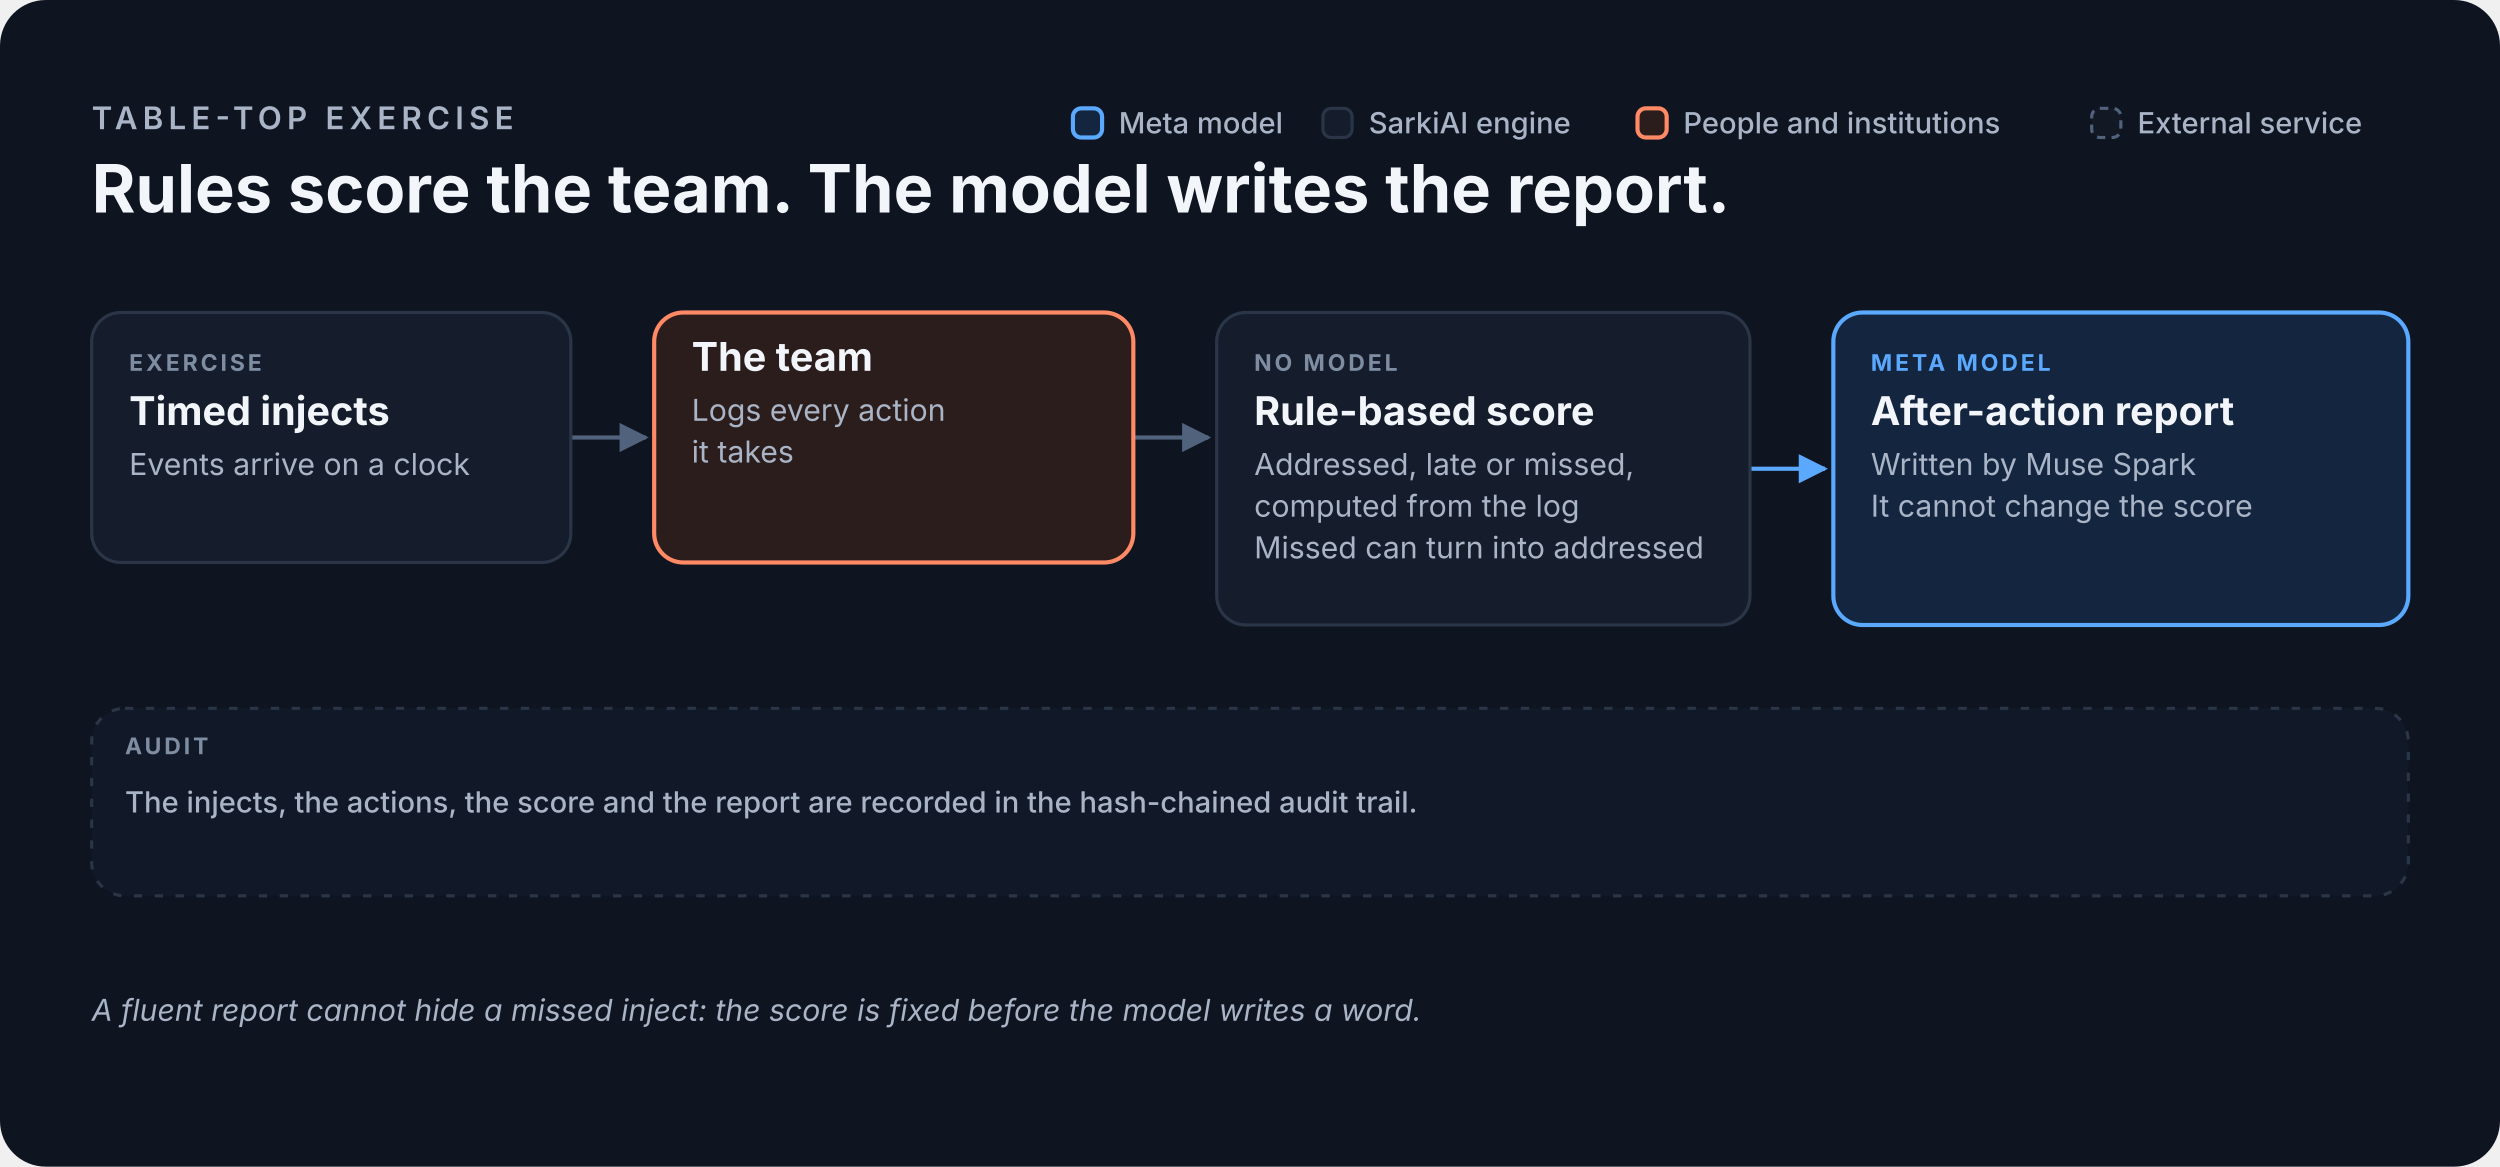
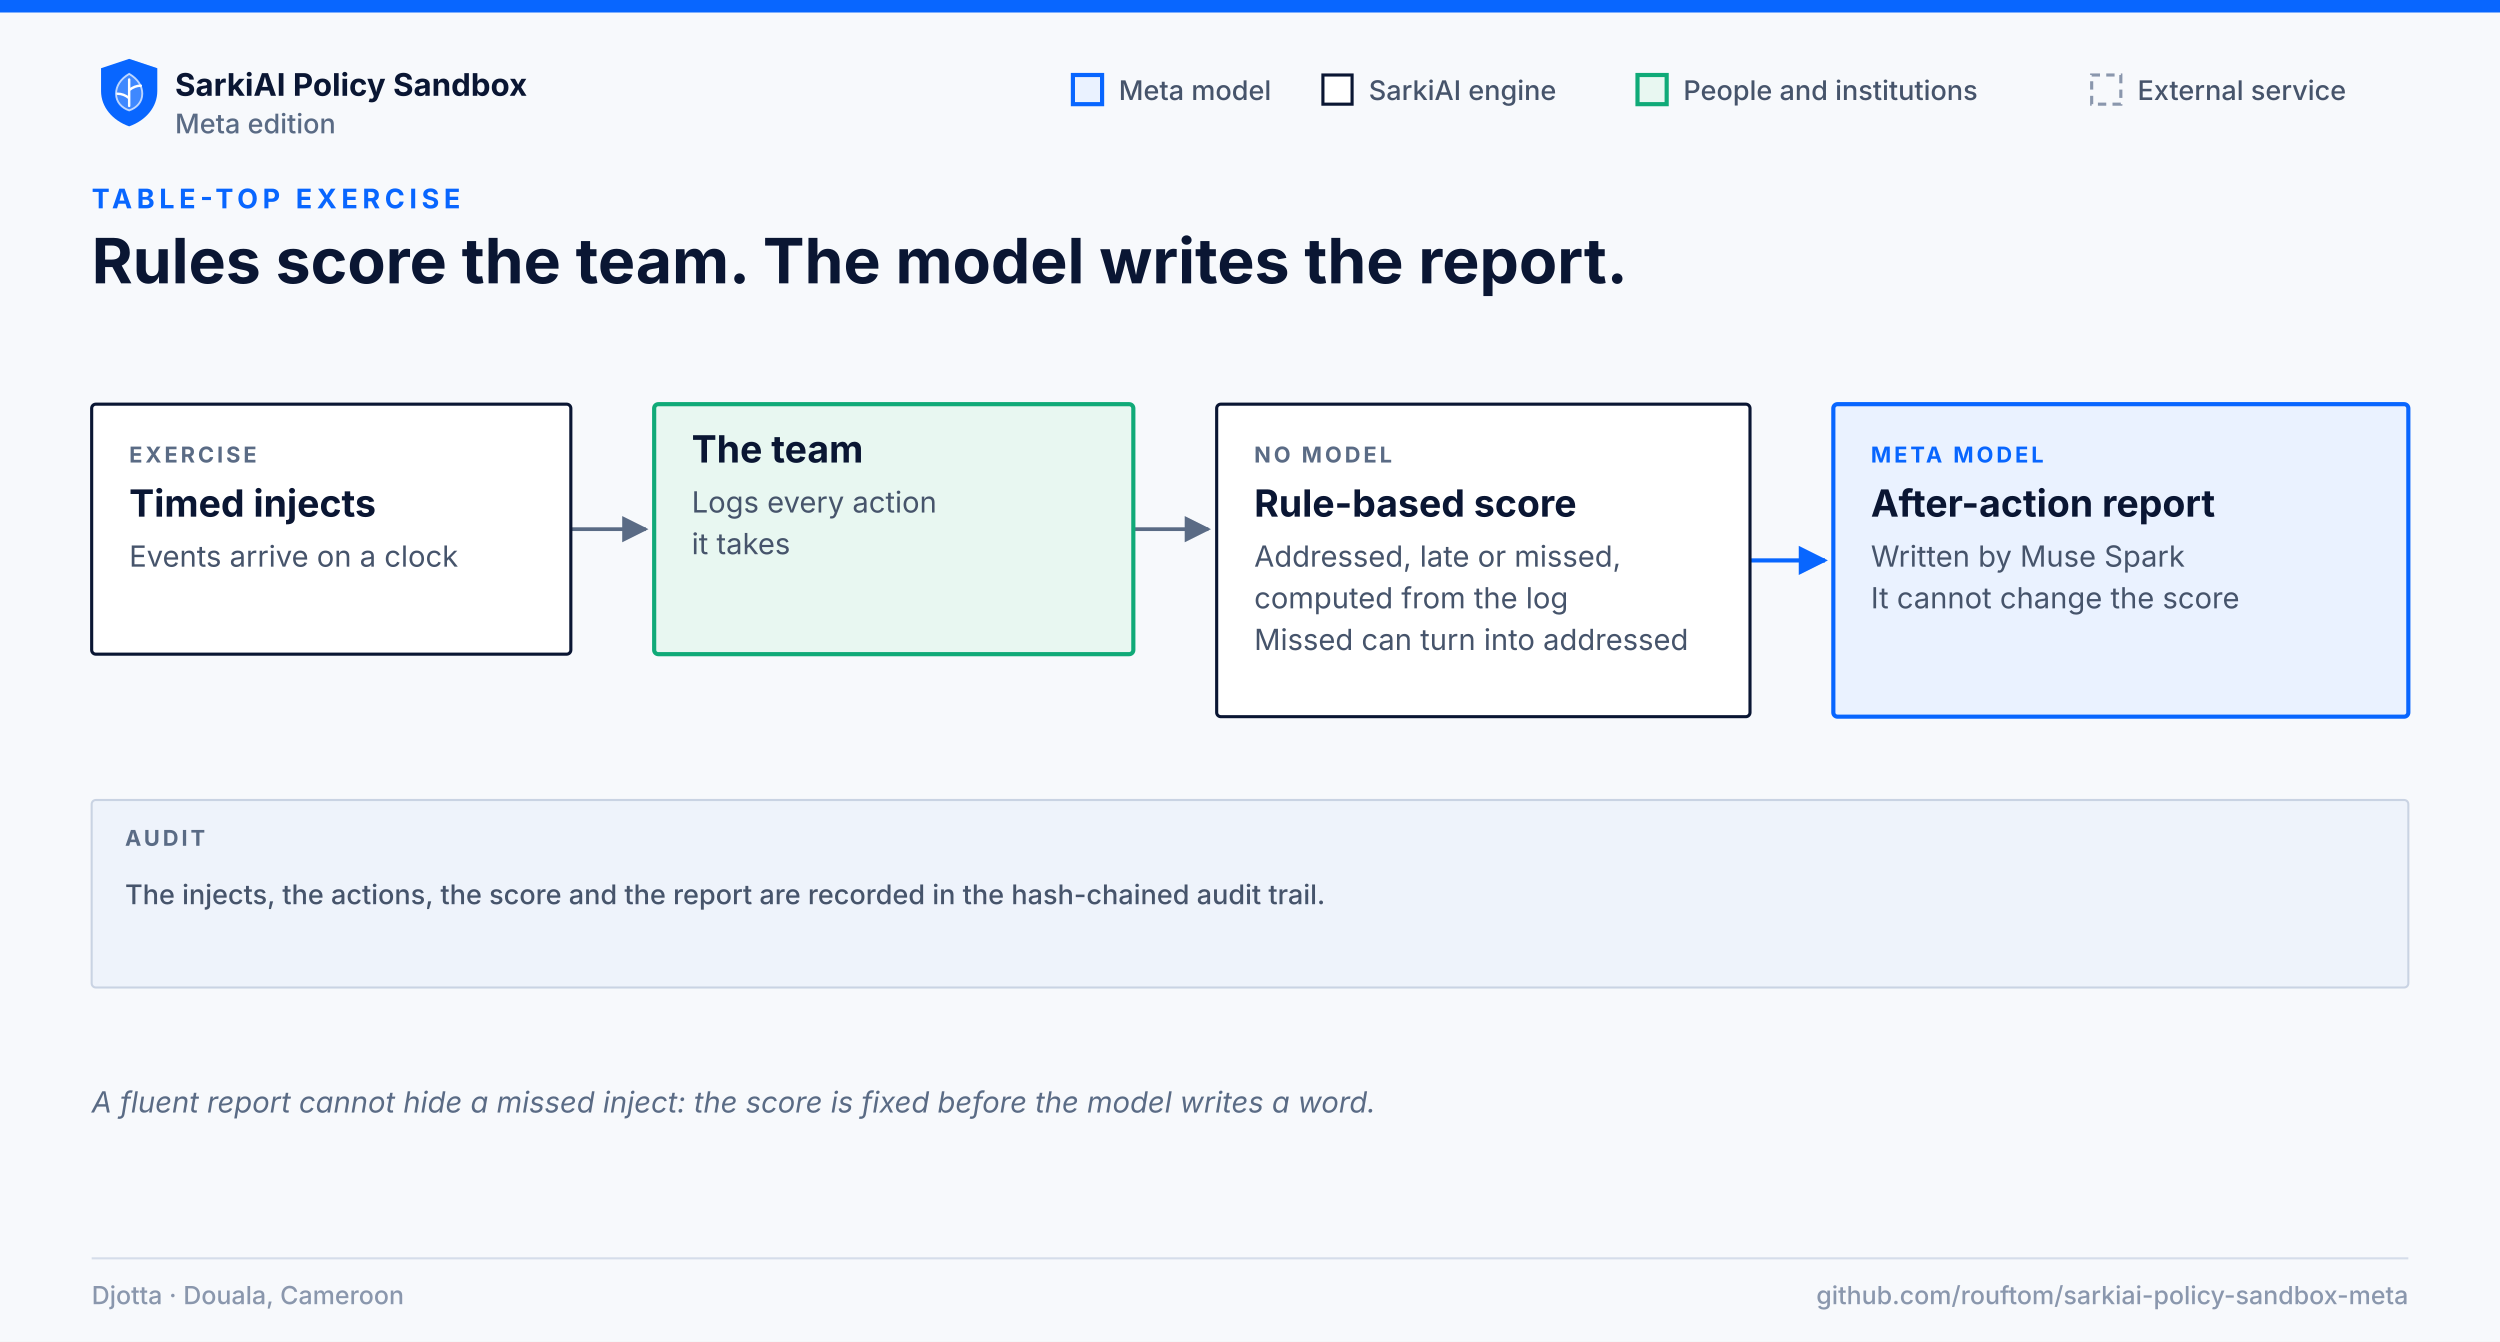
- <svg xmlns="http://www.w3.org/2000/svg" viewBox="0 0 1200 560" width="1200" height="560" role="img" aria-labelledby="t d">
+ <svg xmlns="http://www.w3.org/2000/svg" viewBox="0 0 1200 644" width="1200" height="644" role="img" aria-labelledby="t d">
  <defs>
    <marker id="a" viewBox="0 0 10 10" refX="9" refY="5" markerWidth="7" markerHeight="7" orient="auto-start-reverse">
-       <path d="M0 0 L10 5 L0 10 z" fill="#50627C" />
+       <path d="M0 0 L10 5 L0 10 z" fill="#5A6B85" />
    </marker>
    <marker id="am" viewBox="0 0 10 10" refX="9" refY="5" markerWidth="7" markerHeight="7" orient="auto-start-reverse">
-       <path d="M0 0 L10 5 L0 10 z" fill="#5AA9FF" />
+       <path d="M0 0 L10 5 L0 10 z" fill="#0866FF" />
    </marker>
  </defs>
  <style>
- .kicker{font:600 15px 'Inter','Segoe UI',Roboto,Helvetica,Arial,sans-serif;letter-spacing:2.5px;fill:#A9B4C6}
- .head{font:700 32px 'Inter','Segoe UI',Roboto,Helvetica,Arial,sans-serif;fill:#F2F5FA}
- .name{font:700 19px 'Inter','Segoe UI',Roboto,Helvetica,Arial,sans-serif;fill:#F2F5FA}
- .sub{font:400 14.5px 'Inter','Segoe UI',Roboto,Helvetica,Arial,sans-serif;fill:#A9B4C6}
- .note{font:italic 400 14.5px 'Inter','Segoe UI',Roboto,Helvetica,Arial,sans-serif;fill:#A9B4C6}
- .tag{font:700 11px 'Inter','Segoe UI',Roboto,Helvetica,Arial,sans-serif;letter-spacing:1.4px;fill:#5AA9FF}
- .tagh{font:700 11px 'Inter','Segoe UI',Roboto,Helvetica,Arial,sans-serif;letter-spacing:1.4px;fill:#FF8A65}
- .tags{font:700 11px 'Inter','Segoe UI',Roboto,Helvetica,Arial,sans-serif;letter-spacing:1.4px;fill:#7F8DA3}
- .legend{font:500 14px 'Inter','Segoe UI',Roboto,Helvetica,Arial,sans-serif;fill:#A9B4C6}
- .flow{fill:none;stroke:#50627C;stroke-width:2}
- .dash{fill:none;stroke:#50627C;stroke-width:2;stroke-dasharray:6 6}
- .metaflow{fill:none;stroke:#5AA9FF;stroke-width:2}
- .band{fill:#111827;stroke:#2A3648;stroke-width:1.5;stroke-dasharray:4 6}
+ .brand{font:700 15px 'Montserrat','Inter','Segoe UI',Roboto,Helvetica,Arial,sans-serif;fill:#0A1633}
+ .edition{font:500 13px 'Inter','Segoe UI',Roboto,Helvetica,Arial,sans-serif;fill:#5A6B85}
+ .kicker{font:700 13px 'Inter','Segoe UI',Roboto,Helvetica,Arial,sans-serif;letter-spacing:2.2px;fill:#0866FF}
+ .head{font:700 30px 'Montserrat','Inter','Segoe UI',Roboto,Helvetica,Arial,sans-serif;fill:#0A1633}
+ .name{font:700 18px 'Inter','Segoe UI',Roboto,Helvetica,Arial,sans-serif;fill:#0A1633}
+ .sub{font:400 14px 'Inter','Segoe UI',Roboto,Helvetica,Arial,sans-serif;fill:#46546B}
+ .note{font:italic 400 14px 'Inter','Segoe UI',Roboto,Helvetica,Arial,sans-serif;fill:#5A6B85}
+ .tag{font:700 10.5px 'Inter','Segoe UI',Roboto,Helvetica,Arial,sans-serif;letter-spacing:1.4px;fill:#0866FF}
+ .tagh{font:700 10.5px 'Inter','Segoe UI',Roboto,Helvetica,Arial,sans-serif;letter-spacing:1.4px;fill:#0B8A62}
+ .tags{font:700 10.5px 'Inter','Segoe UI',Roboto,Helvetica,Arial,sans-serif;letter-spacing:1.4px;fill:#5A6B85}
+ .legend{font:500 13px 'Inter','Segoe UI',Roboto,Helvetica,Arial,sans-serif;fill:#46546B}
+ .foot{font:500 12px 'Inter','Segoe UI',Roboto,Helvetica,Arial,sans-serif;fill:#8A97AD}
+ .flow{fill:none;stroke:#5A6B85;stroke-width:1.8}
+ .dash{fill:none;stroke:#5A6B85;stroke-width:1.8;stroke-dasharray:6 5}
+ .metaflow{fill:none;stroke:#0866FF;stroke-width:2}
+ .band{fill:#EEF3FB;stroke:#C9D3E3;stroke-width:1}
</style>
-   <rect width="1200" height="560" rx="22" fill="#0E1420" />
-   <text class="kicker" x="44" y="62">TABLE-TOP EXERCISE</text>
-   <text class="head" x="44" y="102">Rules score the team. The model writes the report.</text>
-   <path class="flow" d="M274 210 H310" marker-end="url(#a)" />
-   <path class="flow" d="M544 210 H580" marker-end="url(#a)" />
-   <path class="metaflow" d="M840 225 H876" marker-end="url(#am)" />
-   <rect class="band" x="44" y="340" width="1112" height="90" rx="16" />
-   <rect x="1004" y="52" width="14" height="14" rx="4" fill="#121925" stroke="#50627C" stroke-width="1.5" stroke-dasharray="4 3" />
-   <text class="legend" x="1026" y="64">External service</text>
-   <rect x="786" y="52" width="14" height="14" rx="4" fill="#2B1D1C" stroke="#FF8A65" stroke-width="2" />
-   <text class="legend" x="808" y="64">People and institutions</text>
-   <rect x="635" y="52" width="14" height="14" rx="4" fill="#151D2C" stroke="#2A3648" stroke-width="1.5" />
-   <text class="legend" x="657" y="64">SarkiAI engine</text>
-   <rect x="515" y="52" width="14" height="14" rx="4" fill="#14263F" stroke="#5AA9FF" stroke-width="2" />
-   <text class="legend" x="537" y="64">Meta model</text>
-   <rect x="44" y="150" width="230" height="120" rx="14" fill="#151D2C" stroke="#2A3648" stroke-width="1.5" />
-   <text class="tags" x="62" y="178">EXERCISE</text>
-   <text class="name" x="62" y="204">Timed injects</text>
-   <text class="sub" x="62" y="228">Events arrive on a clock</text>
-   <rect x="314" y="150" width="230" height="120" rx="14" fill="#2B1D1C" stroke="#FF8A65" stroke-width="2" />
-   <text class="name" x="332" y="178">The team</text>
-   <text class="sub" x="332" y="202">Logs every action</text>
-   <text class="sub" x="332" y="222">it takes</text>
-   <rect x="584" y="150" width="256" height="150" rx="14" fill="#151D2C" stroke="#2A3648" stroke-width="1.5" />
-   <text class="tags" x="602" y="178">NO MODEL</text>
-   <text class="name" x="602" y="204">Rule-based score</text>
-   <text class="sub" x="602" y="228">Addressed, late or missed,</text>
-   <text class="sub" x="602" y="248">computed from the log</text>
-   <text class="sub" x="602" y="268">Missed can turn into addressed</text>
-   <rect x="880" y="150" width="276" height="150" rx="14" fill="#14263F" stroke="#5AA9FF" stroke-width="2" />
-   <text class="tag" x="898" y="178">META MODEL</text>
-   <text class="name" x="898" y="204">After-action report</text>
-   <text class="sub" x="898" y="228">Written by Muse Spark</text>
-   <text class="sub" x="898" y="248">It cannot change the score</text>
-   <text class="tags" x="60" y="362">AUDIT</text>
-   <text class="legend" x="60" y="390" text-anchor="start">The injects, the actions, the score and the report are recorded in the hash-chained audit trail.</text>
-   <text class="note" x="44" y="490" text-anchor="start">A fluent report cannot hide a missed inject: the score is fixed before the model writes a word.</text>
+   <rect width="1200" height="644" fill="#F7F9FC" />
+   <rect x="0" y="0" width="1200" height="6" fill="#0866FF" />
+   <g transform="translate(44,26) scale(0.9)">
+     <path d="M20 2.5 35 7.5v12.2c0 8.4-6 15.6-15 18.8-9-3.2-15-10.4-15-18.8V7.5L20 2.5Z" fill="#0866FF" />
+     <path d="M20 10.5c4.6 2.7 7 6.4 7 10.6 0 4.5-3.1 7.6-7 8.9-3.9-1.3-7-4.4-7-8.9 0-4.2 2.4-7.9 7-10.6Z" fill="#FFFFFF" fill-opacity="0.22" stroke="#FFFFFF" stroke-opacity="0.7" stroke-width="1" />
+     <path d="M20 13.5v14.1M20 19.2c1.9-1.6 4-2.4 6.2-2.4M20 23.5c-1.9-1.6-4-2.4-6.2-2.4" stroke="#FFFFFF" stroke-width="1.3" stroke-linecap="round" fill="none" />
+   </g>
+   <text class="brand" x="84" y="46">SarkiAI Policy Sandbox</text>
+   <text class="edition" x="84" y="64">Meta edition</text>
+   <text class="kicker" x="44" y="100">TABLE-TOP EXERCISE</text>
+   <text class="head" x="44" y="136">Rules score the team. The model writes the report.</text>
+   <line x1="44" y1="604" x2="1156" y2="604" stroke="#D5DDEA" stroke-width="1" />
+   <text class="foot" x="44" y="626">Djotta · Douala, Cameroon</text>
+   <text class="foot" x="1156" y="626" text-anchor="end">github.com/rouftom/sarkiai-policy-sandbox-meta</text>
+   <rect x="1004" y="36" width="14" height="14" fill="#F7F9FC" stroke="#8A97AD" stroke-width="1.5" stroke-dasharray="4 3" />
+   <text class="legend" x="1026" y="48">External service</text>
+   <rect x="786" y="36" width="14" height="14" fill="#E8F7F1" stroke="#10AA78" stroke-width="2" />
+   <text class="legend" x="808" y="48">People and institutions</text>
+   <rect x="635" y="36" width="14" height="14" fill="#FFFFFF" stroke="#0A1633" stroke-width="1.5" />
+   <text class="legend" x="657" y="48">SarkiAI engine</text>
+   <rect x="515" y="36" width="14" height="14" fill="#EAF2FF" stroke="#0866FF" stroke-width="2" />
+   <text class="legend" x="537" y="48">Meta model</text>
+   <g transform="translate(0,44)">
+     <path class="flow" d="M274 210 H310" marker-end="url(#a)" />
+     <path class="flow" d="M544 210 H580" marker-end="url(#a)" />
+     <path class="metaflow" d="M840 225 H876" marker-end="url(#am)" />
+     <rect class="band" x="44" y="340" width="1112" height="90" rx="2" />
+     <rect x="44" y="150" width="230" height="120" rx="2" fill="#FFFFFF" stroke="#0A1633" stroke-width="1.5" />
+     <text class="tags" x="62" y="178">EXERCISE</text>
+     <text class="name" x="62" y="204">Timed injects</text>
+     <text class="sub" x="62" y="228">Events arrive on a clock</text>
+     <rect x="314" y="150" width="230" height="120" rx="2" fill="#E8F7F1" stroke="#10AA78" stroke-width="2" />
+     <text class="name" x="332" y="178">The team</text>
+     <text class="sub" x="332" y="202">Logs every action</text>
+     <text class="sub" x="332" y="222">it takes</text>
+     <rect x="584" y="150" width="256" height="150" rx="2" fill="#FFFFFF" stroke="#0A1633" stroke-width="1.5" />
+     <text class="tags" x="602" y="178">NO MODEL</text>
+     <text class="name" x="602" y="204">Rule-based score</text>
+     <text class="sub" x="602" y="228">Addressed, late or missed,</text>
+     <text class="sub" x="602" y="248">computed from the log</text>
+     <text class="sub" x="602" y="268">Missed can turn into addressed</text>
+     <rect x="880" y="150" width="276" height="150" rx="2" fill="#EAF2FF" stroke="#0866FF" stroke-width="2" />
+     <text class="tag" x="898" y="178">META MODEL</text>
+     <text class="name" x="898" y="204">After-action report</text>
+     <text class="sub" x="898" y="228">Written by Muse Spark</text>
+     <text class="sub" x="898" y="248">It cannot change the score</text>
+     <text class="tags" x="60" y="362">AUDIT</text>
+     <text class="legend" x="60" y="390" text-anchor="start">The injects, the actions, the score and the report are recorded in the hash-chained audit trail.</text>
+     <text class="note" x="44" y="490" text-anchor="start">A fluent report cannot hide a missed inject: the score is fixed before the model writes a word.</text>
+   </g>
</svg>
